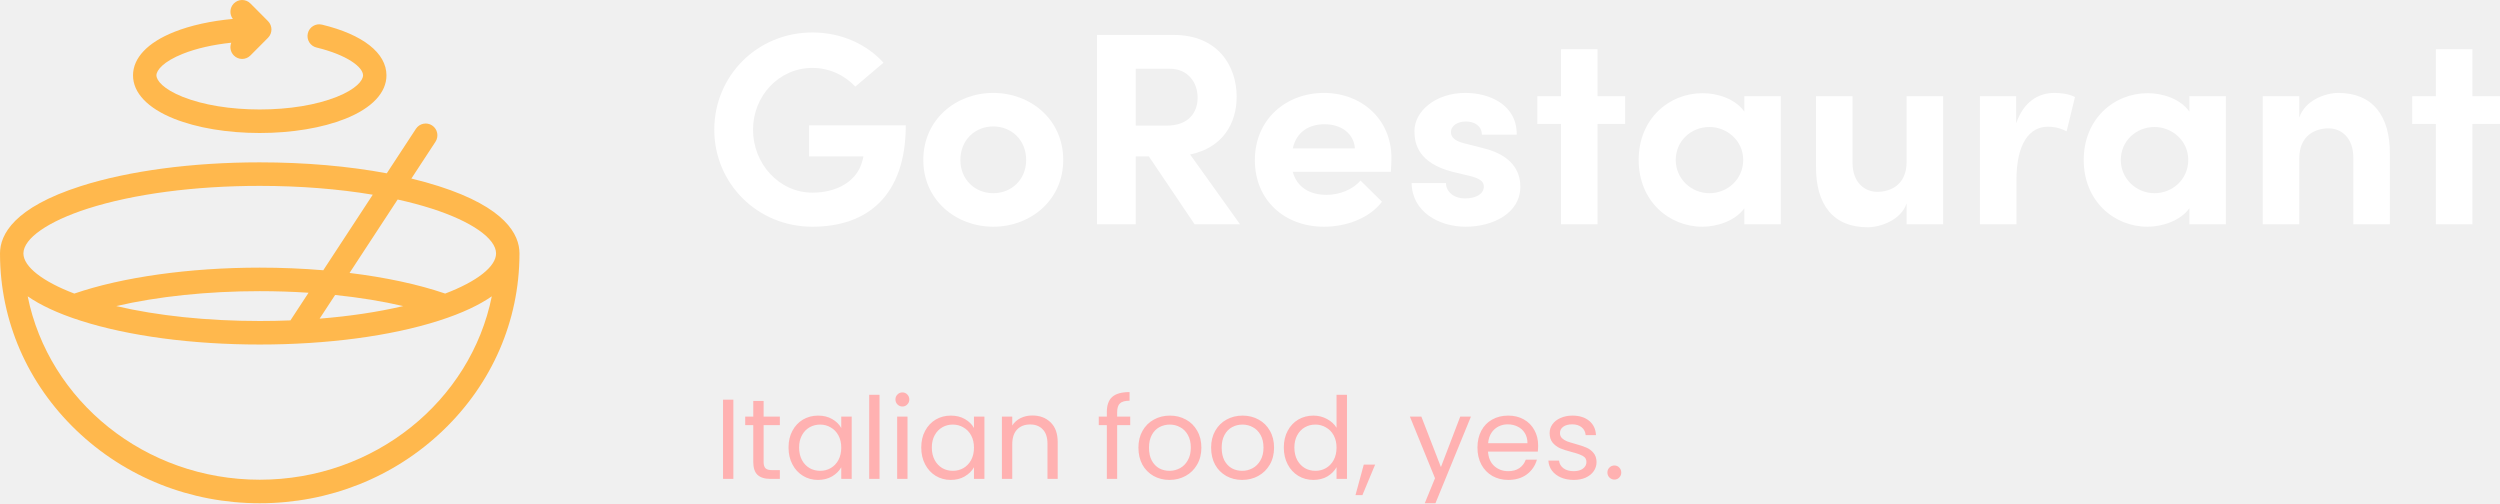
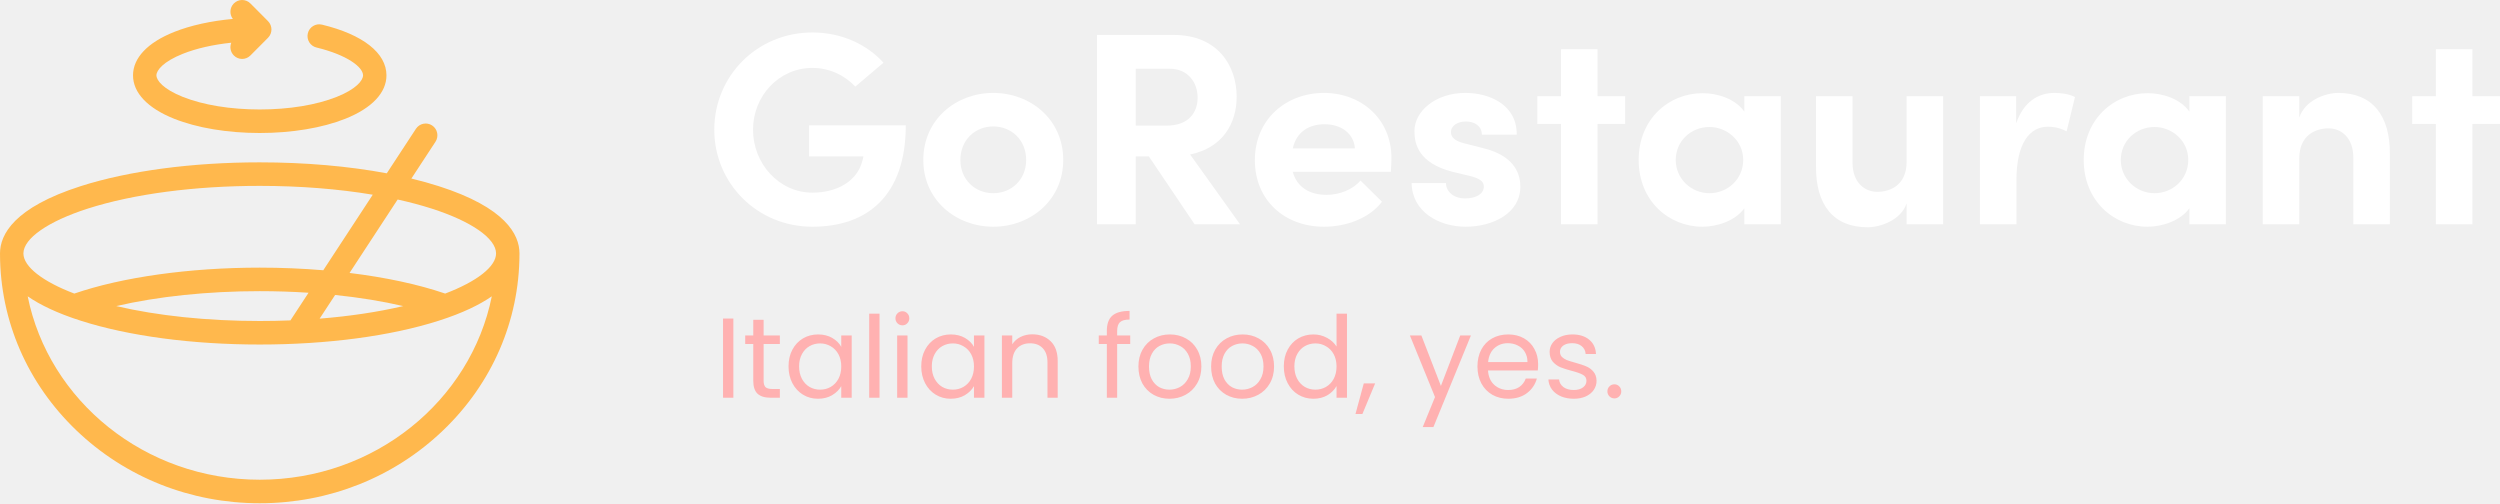
<svg xmlns="http://www.w3.org/2000/svg" width="308" height="62" viewBox="0 0 308 62" fill="none">
-   <g clip-path="url(#clip0)">
-     <path d="M100.088 27.932C106.887 27.932 111.592 24.073 111.592 15.441H99.676V19.267H106.372C106.338 19.47 106.304 19.673 106.235 19.842C105.617 22.279 103.179 23.735 100.088 23.735C95.967 23.735 92.773 20.147 92.773 15.983C92.773 11.819 95.967 8.367 100.088 8.367C102.148 8.367 104.037 9.247 105.376 10.668L108.845 7.724C106.784 5.456 103.659 4 100.088 4C93.288 4 88 9.348 88 15.983C88 22.584 93.288 27.932 100.088 27.932Z" fill="white" />
-     <path d="M122.371 27.932C126.938 27.932 130.99 24.683 130.99 19.707C130.99 14.697 126.938 11.447 122.371 11.447C117.804 11.447 113.751 14.697 113.751 19.707C113.751 24.683 117.804 27.932 122.371 27.932ZM122.371 23.802C120.139 23.802 118.319 22.144 118.319 19.707C118.319 17.235 120.139 15.577 122.371 15.577C124.603 15.577 126.423 17.235 126.423 19.707C126.423 22.144 124.603 23.802 122.371 23.802Z" fill="white" />
-     <path d="M147.171 27.628H152.768L146.621 19.03C150.605 18.217 152.356 15.238 152.356 11.921C152.356 8.096 150.021 4.305 144.595 4.305H135.151V27.628H139.925V19.267H141.539L147.171 27.628ZM139.925 8.468H144.114C146.346 8.468 147.548 10.161 147.548 12.023C147.548 13.884 146.415 15.475 143.737 15.475H139.925V8.468Z" fill="white" />
-     <path d="M171.426 19.47C171.426 14.629 167.682 11.447 163.115 11.447C158.513 11.447 154.599 14.629 154.599 19.741C154.599 24.615 158.204 27.932 163.115 27.932C165.931 27.932 168.747 26.849 170.258 24.852L167.614 22.245C166.652 23.363 165.038 24.006 163.424 24.006C161.261 24.006 159.75 22.99 159.269 21.162H171.357C171.391 20.451 171.426 19.91 171.426 19.47ZM159.269 18.285C159.75 16.152 161.364 15.306 163.184 15.306C165.21 15.306 166.79 16.423 166.927 18.285H159.269Z" fill="white" />
-     <path d="M180.576 27.932C183.873 27.932 187.307 26.308 187.307 22.99C187.307 21.704 186.826 19.334 182.98 18.319L180.336 17.642C179.443 17.405 178.756 17.032 178.756 16.288C178.756 15.475 179.581 14.968 180.611 14.968C181.675 14.968 182.568 15.543 182.568 16.592H186.861C186.895 12.869 183.461 11.447 180.542 11.447C176.833 11.447 174.258 13.715 174.258 16.152C174.258 17.811 174.807 20.079 178.928 21.162L181.057 21.67C182.259 21.975 182.809 22.313 182.809 22.99C182.809 23.904 181.813 24.446 180.508 24.446C178.928 24.446 178.138 23.464 178.138 22.55H173.914C173.949 26.037 177.211 27.932 180.576 27.932Z" fill="white" />
-     <path d="M200.216 11.853H196.817V6.065H192.318V11.853H189.399V15.272H192.318V27.628H196.817V15.272H200.216V11.853Z" fill="white" />
-     <path d="M214.899 11.853V13.749C213.766 12.158 211.602 11.481 209.748 11.481C205.627 11.481 201.884 14.629 201.884 19.707C201.884 24.784 205.627 27.932 209.748 27.932C211.534 27.932 213.766 27.221 214.899 25.664V27.628H219.398V11.853H214.899ZM210.606 23.802C208.34 23.802 206.451 22.009 206.451 19.707C206.451 17.371 208.34 15.645 210.606 15.645C212.701 15.645 214.762 17.269 214.762 19.707C214.762 22.11 212.804 23.802 210.606 23.802Z" fill="white" />
-     <path d="M234.894 11.853V19.944C234.894 22.787 232.902 23.633 231.288 23.633C229.743 23.633 228.232 22.516 228.232 20.045V11.853H223.733V20.519C223.699 25.258 225.897 28 230.086 28C231.666 28 234.207 27.12 234.894 25.055V27.628H239.393V11.853H234.894Z" fill="white" />
-     <path d="M253.096 11.447C251.104 11.447 249.284 12.564 248.391 15.204V11.853H243.927V27.628H248.425V22.212C248.425 17.709 250.005 15.611 252.306 15.611C252.855 15.611 253.645 15.678 254.607 16.186L255.637 11.955C254.916 11.582 253.954 11.447 253.096 11.447Z" fill="white" />
-     <path d="M269.73 11.853V13.749C268.597 12.158 266.433 11.481 264.579 11.481C260.458 11.481 256.715 14.629 256.715 19.707C256.715 24.784 260.458 27.932 264.579 27.932C266.365 27.932 268.597 27.221 269.73 25.664V27.628H274.228V11.853H269.73ZM265.437 23.802C263.171 23.802 261.282 22.009 261.282 19.707C261.282 17.371 263.171 15.645 265.437 15.645C267.532 15.645 269.593 17.269 269.593 19.707C269.593 22.11 267.635 23.802 265.437 23.802Z" fill="white" />
-     <path d="M288.077 11.447C286.497 11.447 283.956 12.361 283.269 14.494V11.853H278.77V27.628H283.269V19.537C283.269 16.66 285.261 15.814 286.875 15.814C288.42 15.814 289.931 16.931 289.931 19.436V27.628H294.43V18.962C294.464 14.223 292.266 11.447 288.077 11.447Z" fill="white" />
-     <path d="M308 11.853H304.6V6.065H300.102V11.853H297.183V15.272H300.102V27.628H304.6V15.272H308V11.853Z" fill="white" />
-     <path fill-rule="evenodd" clip-rule="evenodd" d="M32 16.386C28.037 16.386 24.29 15.762 21.448 14.628C18.185 13.326 16.387 11.428 16.388 9.283C16.388 7.139 18.185 5.241 21.448 3.939C23.481 3.128 25.979 2.579 28.687 2.331C28.252 1.763 28.292 0.945 28.81 0.425C29.373 -0.142 30.287 -0.142 30.85 0.425L33.02 2.605C33.583 3.172 33.583 4.089 33.02 4.655L30.85 6.836C30.568 7.119 30.199 7.261 29.83 7.261C29.461 7.261 29.092 7.119 28.81 6.836C28.387 6.41 28.282 5.786 28.495 5.262C26.242 5.499 24.186 5.966 22.512 6.633C20.121 7.588 19.272 8.657 19.272 9.283C19.272 9.909 20.121 10.979 22.512 11.933C25.023 12.935 28.393 13.487 32 13.487C35.607 13.487 38.977 12.935 41.488 11.933C43.879 10.979 44.728 9.91 44.728 9.283C44.728 8.267 42.757 6.763 38.99 5.853C38.215 5.666 37.738 4.883 37.924 4.105C38.11 3.327 38.889 2.847 39.663 3.034C44.715 4.254 47.612 6.532 47.612 9.284C47.612 11.428 45.815 13.326 42.552 14.628C39.71 15.762 35.963 16.386 32 16.386ZM54.045 22.932C62.273 25.563 64 28.893 64 31.224C64 31.262 63.999 31.3 63.999 31.338C63.968 39.529 60.635 47.221 54.604 53.009C48.563 58.807 40.535 62 32 62C23.465 62 15.438 58.807 9.396 53.009C3.365 47.221 0.032 39.529 0.001 31.338C0.001 31.3 0 31.262 0 31.224C0 28.893 1.727 25.563 9.955 22.931C15.864 21.042 23.694 20.001 32 20.001C37.578 20.001 42.94 20.471 47.651 21.352L51.241 15.87C51.679 15.201 52.574 15.016 53.239 15.456C53.904 15.896 54.089 16.795 53.651 17.464L50.682 21.997C51.859 22.28 52.983 22.592 54.045 22.932ZM61.115 31.224C61.115 29.38 58.071 27.262 53.17 25.694C51.872 25.279 50.472 24.907 48.99 24.58L43.064 33.627C47.495 34.169 51.538 35.032 54.845 36.168C58.754 34.683 61.115 32.846 61.115 31.224ZM14.321 37.71C19.408 38.903 25.541 39.547 32 39.547C33.276 39.547 34.538 39.522 35.782 39.472L38.014 36.066C36.051 35.938 34.037 35.871 32 35.871C25.582 35.871 19.396 36.526 14.321 37.71ZM49.679 37.71C47.125 37.114 44.291 36.653 41.287 36.341L39.377 39.258C43.091 38.96 46.579 38.437 49.679 37.71ZM32 22.9C23.982 22.9 16.464 23.892 10.83 25.694C5.929 27.262 2.885 29.38 2.885 31.224C2.885 32.846 5.246 34.683 9.155 36.168C15.077 34.134 23.36 32.972 31.999 32.972C34.663 32.972 37.291 33.083 39.828 33.295L45.924 23.988C41.688 23.277 36.939 22.9 32 22.9ZM3.411 36.506C5.996 49.36 17.832 59.101 32 59.101C46.168 59.101 58.004 49.361 60.59 36.506C59.092 37.547 56.983 38.576 54.045 39.515C48.136 41.405 40.307 42.446 32 42.446C23.693 42.446 15.864 41.405 9.955 39.515C7.017 38.576 4.908 37.547 3.411 36.506Z" fill="#FFB84D" />
-     <path d="M90.352 49.242V59H89.078V49.242H90.352ZM94.077 52.378V56.9C94.077 57.273 94.157 57.539 94.315 57.698C94.474 57.847 94.749 57.922 95.141 57.922H96.079V59H94.931C94.222 59 93.69 58.837 93.335 58.51C92.981 58.183 92.803 57.647 92.803 56.9V52.378H91.809V51.328H92.803V49.396H94.077V51.328H96.079V52.378H94.077ZM97.147 55.136C97.147 54.352 97.306 53.666 97.623 53.078C97.94 52.481 98.374 52.019 98.925 51.692C99.485 51.365 100.106 51.202 100.787 51.202C101.459 51.202 102.042 51.347 102.537 51.636C103.032 51.925 103.4 52.289 103.643 52.728V51.328H104.931V59H103.643V57.572C103.391 58.02 103.013 58.393 102.509 58.692C102.014 58.981 101.436 59.126 100.773 59.126C100.092 59.126 99.476 58.958 98.925 58.622C98.374 58.286 97.94 57.815 97.623 57.208C97.306 56.601 97.147 55.911 97.147 55.136ZM103.643 55.15C103.643 54.571 103.526 54.067 103.293 53.638C103.06 53.209 102.742 52.882 102.341 52.658C101.949 52.425 101.515 52.308 101.039 52.308C100.563 52.308 100.129 52.42 99.737 52.644C99.345 52.868 99.032 53.195 98.799 53.624C98.566 54.053 98.449 54.557 98.449 55.136C98.449 55.724 98.566 56.237 98.799 56.676C99.032 57.105 99.345 57.437 99.737 57.67C100.129 57.894 100.563 58.006 101.039 58.006C101.515 58.006 101.949 57.894 102.341 57.67C102.742 57.437 103.06 57.105 103.293 56.676C103.526 56.237 103.643 55.729 103.643 55.15ZM108.358 48.64V59H107.084V48.64H108.358ZM111.187 50.082C110.945 50.082 110.739 49.998 110.571 49.83C110.403 49.662 110.319 49.457 110.319 49.214C110.319 48.971 110.403 48.766 110.571 48.598C110.739 48.43 110.945 48.346 111.187 48.346C111.421 48.346 111.617 48.43 111.775 48.598C111.943 48.766 112.027 48.971 112.027 49.214C112.027 49.457 111.943 49.662 111.775 49.83C111.617 49.998 111.421 50.082 111.187 50.082ZM111.803 51.328V59H110.529V51.328H111.803ZM113.498 55.136C113.498 54.352 113.657 53.666 113.974 53.078C114.292 52.481 114.726 52.019 115.276 51.692C115.836 51.365 116.457 51.202 117.138 51.202C117.81 51.202 118.394 51.347 118.888 51.636C119.383 51.925 119.752 52.289 119.994 52.728V51.328H121.282V59H119.994V57.572C119.742 58.02 119.364 58.393 118.86 58.692C118.366 58.981 117.787 59.126 117.124 59.126C116.443 59.126 115.827 58.958 115.276 58.622C114.726 58.286 114.292 57.815 113.974 57.208C113.657 56.601 113.498 55.911 113.498 55.136ZM119.994 55.15C119.994 54.571 119.878 54.067 119.644 53.638C119.411 53.209 119.094 52.882 118.692 52.658C118.3 52.425 117.866 52.308 117.39 52.308C116.914 52.308 116.48 52.42 116.088 52.644C115.696 52.868 115.384 53.195 115.15 53.624C114.917 54.053 114.8 54.557 114.8 55.136C114.8 55.724 114.917 56.237 115.15 56.676C115.384 57.105 115.696 57.437 116.088 57.67C116.48 57.894 116.914 58.006 117.39 58.006C117.866 58.006 118.3 57.894 118.692 57.67C119.094 57.437 119.411 57.105 119.644 56.676C119.878 56.237 119.994 55.729 119.994 55.15ZM127.173 51.188C128.107 51.188 128.863 51.473 129.441 52.042C130.02 52.602 130.309 53.414 130.309 54.478V59H129.049V54.66C129.049 53.895 128.858 53.311 128.475 52.91C128.093 52.499 127.57 52.294 126.907 52.294C126.235 52.294 125.699 52.504 125.297 52.924C124.905 53.344 124.709 53.955 124.709 54.758V59H123.435V51.328H124.709V52.42C124.961 52.028 125.302 51.725 125.731 51.51C126.17 51.295 126.651 51.188 127.173 51.188ZM139.245 52.378H137.635V59H136.361V52.378H135.367V51.328H136.361V50.782C136.361 49.923 136.58 49.298 137.019 48.906C137.467 48.505 138.181 48.304 139.161 48.304V49.368C138.601 49.368 138.204 49.48 137.971 49.704C137.747 49.919 137.635 50.278 137.635 50.782V51.328H139.245V52.378ZM144.076 59.126C143.358 59.126 142.704 58.963 142.116 58.636C141.538 58.309 141.08 57.847 140.744 57.25C140.418 56.643 140.254 55.943 140.254 55.15C140.254 54.366 140.422 53.675 140.758 53.078C141.104 52.471 141.57 52.009 142.158 51.692C142.746 51.365 143.404 51.202 144.132 51.202C144.86 51.202 145.518 51.365 146.106 51.692C146.694 52.009 147.156 52.467 147.492 53.064C147.838 53.661 148.01 54.357 148.01 55.15C148.01 55.943 147.833 56.643 147.478 57.25C147.133 57.847 146.662 58.309 146.064 58.636C145.467 58.963 144.804 59.126 144.076 59.126ZM144.076 58.006C144.534 58.006 144.963 57.899 145.364 57.684C145.766 57.469 146.088 57.147 146.33 56.718C146.582 56.289 146.708 55.766 146.708 55.15C146.708 54.534 146.587 54.011 146.344 53.582C146.102 53.153 145.784 52.835 145.392 52.63C145 52.415 144.576 52.308 144.118 52.308C143.652 52.308 143.222 52.415 142.83 52.63C142.448 52.835 142.14 53.153 141.906 53.582C141.673 54.011 141.556 54.534 141.556 55.15C141.556 55.775 141.668 56.303 141.892 56.732C142.126 57.161 142.434 57.483 142.816 57.698C143.199 57.903 143.619 58.006 144.076 58.006ZM153.031 59.126C152.313 59.126 151.659 58.963 151.071 58.636C150.493 58.309 150.035 57.847 149.699 57.25C149.373 56.643 149.209 55.943 149.209 55.15C149.209 54.366 149.377 53.675 149.713 53.078C150.059 52.471 150.525 52.009 151.113 51.692C151.701 51.365 152.359 51.202 153.087 51.202C153.815 51.202 154.473 51.365 155.061 51.692C155.649 52.009 156.111 52.467 156.447 53.064C156.793 53.661 156.965 54.357 156.965 55.15C156.965 55.943 156.788 56.643 156.433 57.25C156.088 57.847 155.617 58.309 155.019 58.636C154.422 58.963 153.759 59.126 153.031 59.126ZM153.031 58.006C153.489 58.006 153.918 57.899 154.319 57.684C154.721 57.469 155.043 57.147 155.285 56.718C155.537 56.289 155.663 55.766 155.663 55.15C155.663 54.534 155.542 54.011 155.299 53.582C155.057 53.153 154.739 52.835 154.347 52.63C153.955 52.415 153.531 52.308 153.073 52.308C152.607 52.308 152.177 52.415 151.785 52.63C151.403 52.835 151.095 53.153 150.861 53.582C150.628 54.011 150.511 54.534 150.511 55.15C150.511 55.775 150.623 56.303 150.847 56.732C151.081 57.161 151.389 57.483 151.771 57.698C152.154 57.903 152.574 58.006 153.031 58.006ZM158.165 55.136C158.165 54.352 158.323 53.666 158.641 53.078C158.958 52.481 159.392 52.019 159.943 51.692C160.503 51.365 161.128 51.202 161.819 51.202C162.416 51.202 162.971 51.342 163.485 51.622C163.998 51.893 164.39 52.252 164.661 52.7V48.64H165.949V59H164.661V57.558C164.409 58.015 164.035 58.393 163.541 58.692C163.046 58.981 162.467 59.126 161.805 59.126C161.123 59.126 160.503 58.958 159.943 58.622C159.392 58.286 158.958 57.815 158.641 57.208C158.323 56.601 158.165 55.911 158.165 55.136ZM164.661 55.15C164.661 54.571 164.544 54.067 164.311 53.638C164.077 53.209 163.76 52.882 163.359 52.658C162.967 52.425 162.533 52.308 162.057 52.308C161.581 52.308 161.147 52.42 160.755 52.644C160.363 52.868 160.05 53.195 159.817 53.624C159.583 54.053 159.467 54.557 159.467 55.136C159.467 55.724 159.583 56.237 159.817 56.676C160.05 57.105 160.363 57.437 160.755 57.67C161.147 57.894 161.581 58.006 162.057 58.006C162.533 58.006 162.967 57.894 163.359 57.67C163.76 57.437 164.077 57.105 164.311 56.676C164.544 56.237 164.661 55.729 164.661 55.15ZM169.417 57.236L167.849 61.002H166.995L168.017 57.236H169.417ZM181.217 51.328L176.597 62.612H175.281L176.793 58.916L173.699 51.328H175.113L177.521 57.544L179.901 51.328H181.217ZM189.498 54.87C189.498 55.113 189.484 55.369 189.456 55.64H183.324C183.371 56.396 183.627 56.989 184.094 57.418C184.57 57.838 185.144 58.048 185.816 58.048C186.367 58.048 186.824 57.922 187.188 57.67C187.561 57.409 187.823 57.063 187.972 56.634H189.344C189.139 57.371 188.728 57.973 188.112 58.44C187.496 58.897 186.731 59.126 185.816 59.126C185.088 59.126 184.435 58.963 183.856 58.636C183.287 58.309 182.839 57.847 182.512 57.25C182.185 56.643 182.022 55.943 182.022 55.15C182.022 54.357 182.181 53.661 182.498 53.064C182.815 52.467 183.259 52.009 183.828 51.692C184.407 51.365 185.069 51.202 185.816 51.202C186.544 51.202 187.188 51.361 187.748 51.678C188.308 51.995 188.737 52.434 189.036 52.994C189.344 53.545 189.498 54.17 189.498 54.87ZM188.182 54.604C188.182 54.119 188.075 53.703 187.86 53.358C187.645 53.003 187.351 52.737 186.978 52.56C186.614 52.373 186.208 52.28 185.76 52.28C185.116 52.28 184.565 52.485 184.108 52.896C183.66 53.307 183.403 53.876 183.338 54.604H188.182ZM193.896 59.126C193.308 59.126 192.78 59.028 192.314 58.832C191.847 58.627 191.478 58.347 191.208 57.992C190.937 57.628 190.788 57.213 190.76 56.746H192.076C192.113 57.129 192.29 57.441 192.608 57.684C192.934 57.927 193.359 58.048 193.882 58.048C194.367 58.048 194.75 57.941 195.03 57.726C195.31 57.511 195.45 57.241 195.45 56.914C195.45 56.578 195.3 56.331 195.002 56.172C194.703 56.004 194.241 55.841 193.616 55.682C193.046 55.533 192.58 55.383 192.216 55.234C191.861 55.075 191.553 54.847 191.292 54.548C191.04 54.24 190.914 53.839 190.914 53.344C190.914 52.952 191.03 52.593 191.264 52.266C191.497 51.939 191.828 51.683 192.258 51.496C192.687 51.3 193.177 51.202 193.728 51.202C194.577 51.202 195.263 51.417 195.786 51.846C196.308 52.275 196.588 52.863 196.626 53.61H195.352C195.324 53.209 195.16 52.887 194.862 52.644C194.572 52.401 194.18 52.28 193.686 52.28C193.228 52.28 192.864 52.378 192.594 52.574C192.323 52.77 192.188 53.027 192.188 53.344C192.188 53.596 192.267 53.806 192.426 53.974C192.594 54.133 192.799 54.263 193.042 54.366C193.294 54.459 193.639 54.567 194.078 54.688C194.628 54.837 195.076 54.987 195.422 55.136C195.767 55.276 196.061 55.491 196.304 55.78C196.556 56.069 196.686 56.447 196.696 56.914C196.696 57.334 196.579 57.712 196.346 58.048C196.112 58.384 195.781 58.65 195.352 58.846C194.932 59.033 194.446 59.126 193.896 59.126ZM198.9 59.084C198.657 59.084 198.452 59 198.284 58.832C198.116 58.664 198.032 58.459 198.032 58.216C198.032 57.973 198.116 57.768 198.284 57.6C198.452 57.432 198.657 57.348 198.9 57.348C199.133 57.348 199.329 57.432 199.488 57.6C199.656 57.768 199.74 57.973 199.74 58.216C199.74 58.459 199.656 58.664 199.488 58.832C199.329 59 199.133 59.084 198.9 59.084Z" fill="#FFB1B1" />
-   </g>
-   <defs>
-     <clipPath id="clip0">
-       <rect width="308" height="62" fill="white" />
-     </clipPath>
-   </defs>
+   <path d="M100.088 27.932C106.887 27.932 111.592 24.073 111.592 15.441H99.676V19.267H106.372C106.338 19.47 106.304 19.673 106.235 19.842C105.617 22.279 103.179 23.735 100.088 23.735C95.967 23.735 92.773 20.147 92.773 15.983C92.773 11.819 95.967 8.367 100.088 8.367C102.148 8.367 104.037 9.247 105.376 10.668L108.845 7.724C106.784 5.456 103.659 4 100.088 4C93.288 4 88 9.348 88 15.983C88 22.584 93.288 27.932 100.088 27.932Z" fill="white" />
+   <path d="M122.371 27.932C126.938 27.932 130.99 24.683 130.99 19.707C130.99 14.697 126.938 11.447 122.371 11.447C117.804 11.447 113.751 14.697 113.751 19.707C113.751 24.683 117.804 27.932 122.371 27.932ZM122.371 23.802C120.139 23.802 118.319 22.144 118.319 19.707C118.319 17.235 120.139 15.577 122.371 15.577C124.603 15.577 126.423 17.235 126.423 19.707C126.423 22.144 124.603 23.802 122.371 23.802Z" fill="white" />
+   <path d="M147.171 27.628H152.768L146.621 19.03C150.605 18.217 152.356 15.238 152.356 11.921C152.356 8.096 150.021 4.305 144.595 4.305H135.151V27.628H139.925V19.267H141.539L147.171 27.628ZM139.925 8.468H144.114C146.346 8.468 147.548 10.161 147.548 12.023C147.548 13.884 146.415 15.475 143.737 15.475H139.925V8.468Z" fill="white" />
+   <path d="M171.426 19.47C171.426 14.629 167.682 11.447 163.115 11.447C158.513 11.447 154.599 14.629 154.599 19.741C154.599 24.615 158.204 27.932 163.115 27.932C165.931 27.932 168.747 26.849 170.258 24.852L167.614 22.245C166.652 23.363 165.038 24.006 163.424 24.006C161.261 24.006 159.75 22.99 159.269 21.162H171.357C171.391 20.451 171.426 19.91 171.426 19.47ZM159.269 18.285C159.75 16.152 161.364 15.306 163.184 15.306C165.21 15.306 166.79 16.423 166.927 18.285H159.269Z" fill="white" />
+   <path d="M180.576 27.932C183.873 27.932 187.307 26.308 187.307 22.99C187.307 21.704 186.826 19.334 182.98 18.319L180.336 17.642C179.443 17.405 178.756 17.032 178.756 16.288C178.756 15.475 179.581 14.968 180.611 14.968C181.675 14.968 182.568 15.543 182.568 16.592H186.861C186.895 12.869 183.461 11.447 180.542 11.447C176.833 11.447 174.258 13.715 174.258 16.152C174.258 17.811 174.807 20.079 178.928 21.162L181.057 21.67C182.259 21.975 182.809 22.313 182.809 22.99C182.809 23.904 181.813 24.446 180.508 24.446C178.928 24.446 178.138 23.464 178.138 22.55H173.914C173.949 26.037 177.211 27.932 180.576 27.932Z" fill="white" />
+   <path d="M200.216 11.853H196.817V6.065H192.318V11.853H189.399V15.272H192.318V27.628H196.817V15.272H200.216V11.853Z" fill="white" />
+   <path d="M214.899 11.853V13.749C213.766 12.158 211.602 11.481 209.748 11.481C205.627 11.481 201.884 14.629 201.884 19.707C201.884 24.784 205.627 27.932 209.748 27.932C211.534 27.932 213.766 27.221 214.899 25.664V27.628H219.398V11.853H214.899ZM210.606 23.802C208.34 23.802 206.451 22.009 206.451 19.707C206.451 17.371 208.34 15.645 210.606 15.645C212.701 15.645 214.762 17.269 214.762 19.707C214.762 22.11 212.804 23.802 210.606 23.802Z" fill="white" />
+   <path d="M234.894 11.853V19.944C234.894 22.787 232.902 23.633 231.288 23.633C229.743 23.633 228.232 22.516 228.232 20.045V11.853H223.733V20.519C223.699 25.258 225.897 28 230.086 28C231.666 28 234.207 27.12 234.894 25.055V27.628H239.393V11.853H234.894Z" fill="white" />
+   <path d="M253.096 11.447C251.104 11.447 249.284 12.564 248.391 15.204V11.853H243.927V27.628H248.425V22.212C248.425 17.709 250.005 15.611 252.306 15.611C252.855 15.611 253.645 15.678 254.607 16.186L255.637 11.955C254.916 11.582 253.954 11.447 253.096 11.447Z" fill="white" />
+   <path d="M269.73 11.853V13.749C268.597 12.158 266.433 11.481 264.579 11.481C260.458 11.481 256.715 14.629 256.715 19.707C256.715 24.784 260.458 27.932 264.579 27.932C266.365 27.932 268.597 27.221 269.73 25.664V27.628H274.228V11.853H269.73ZM265.437 23.802C263.171 23.802 261.282 22.009 261.282 19.707C261.282 17.371 263.171 15.645 265.437 15.645C267.532 15.645 269.593 17.269 269.593 19.707C269.593 22.11 267.635 23.802 265.437 23.802Z" fill="white" />
+   <path d="M288.077 11.447C286.497 11.447 283.956 12.361 283.269 14.494V11.853H278.77V27.628H283.269V19.537C283.269 16.66 285.261 15.814 286.875 15.814C288.42 15.814 289.931 16.931 289.931 19.436V27.628H294.43V18.962C294.464 14.223 292.266 11.447 288.077 11.447Z" fill="white" />
+   <path d="M308 11.853H304.6V6.065H300.102V11.853H297.183V15.272H300.102V27.628H304.6V15.272H308V11.853Z" fill="white" />
+   <path fill-rule="evenodd" clip-rule="evenodd" d="M32 16.386C28.037 16.386 24.29 15.762 21.448 14.628C18.185 13.326 16.387 11.428 16.388 9.283C16.388 7.139 18.185 5.241 21.448 3.939C23.481 3.128 25.979 2.579 28.687 2.331C28.252 1.763 28.292 0.945 28.81 0.425C29.373 -0.142 30.287 -0.142 30.85 0.425L33.02 2.605C33.583 3.172 33.583 4.089 33.02 4.655L30.85 6.836C30.568 7.119 30.199 7.261 29.83 7.261C29.461 7.261 29.092 7.119 28.81 6.836C28.387 6.41 28.282 5.786 28.495 5.262C26.242 5.499 24.186 5.966 22.512 6.633C20.121 7.588 19.272 8.657 19.272 9.283C19.272 9.909 20.121 10.979 22.512 11.933C25.023 12.935 28.393 13.487 32 13.487C35.607 13.487 38.977 12.935 41.488 11.933C43.879 10.979 44.728 9.91 44.728 9.283C44.728 8.267 42.757 6.763 38.99 5.853C38.215 5.666 37.738 4.883 37.924 4.105C38.11 3.327 38.889 2.847 39.663 3.034C44.715 4.254 47.612 6.532 47.612 9.284C47.612 11.428 45.815 13.326 42.552 14.628C39.71 15.762 35.963 16.386 32 16.386ZM54.045 22.932C62.273 25.563 64 28.893 64 31.224C64 31.262 63.999 31.3 63.999 31.338C63.968 39.529 60.635 47.221 54.604 53.009C48.563 58.807 40.535 62 32 62C23.465 62 15.438 58.807 9.396 53.009C3.365 47.221 0.032 39.529 0.001 31.338C0.001 31.3 0 31.262 0 31.224C0 28.893 1.727 25.563 9.955 22.931C15.864 21.042 23.694 20.001 32 20.001C37.578 20.001 42.94 20.471 47.651 21.352L51.241 15.87C51.679 15.201 52.574 15.016 53.239 15.456C53.904 15.896 54.089 16.795 53.651 17.464L50.682 21.997C51.859 22.28 52.983 22.592 54.045 22.932ZM61.115 31.224C61.115 29.38 58.071 27.262 53.17 25.694C51.872 25.279 50.472 24.907 48.99 24.58L43.064 33.627C47.495 34.169 51.538 35.032 54.845 36.168C58.754 34.683 61.115 32.846 61.115 31.224ZM14.321 37.71C19.408 38.903 25.541 39.547 32 39.547C33.276 39.547 34.538 39.522 35.782 39.472L38.014 36.066C36.051 35.938 34.037 35.871 32 35.871C25.582 35.871 19.396 36.526 14.321 37.71ZM49.679 37.71C47.125 37.114 44.291 36.653 41.287 36.341L39.377 39.258C43.091 38.96 46.579 38.437 49.679 37.71ZM32 22.9C23.982 22.9 16.464 23.892 10.83 25.694C5.929 27.262 2.885 29.38 2.885 31.224C2.885 32.846 5.246 34.683 9.155 36.168C15.077 34.134 23.36 32.972 31.999 32.972C34.663 32.972 37.291 33.083 39.828 33.295L45.924 23.988C41.688 23.277 36.939 22.9 32 22.9ZM3.411 36.506C5.996 49.36 17.832 59.101 32 59.101C46.168 59.101 58.004 49.361 60.59 36.506C59.092 37.547 56.983 38.576 54.045 39.515C48.136 41.405 40.307 42.446 32 42.446C23.693 42.446 15.864 41.405 9.955 39.515C7.017 38.576 4.908 37.547 3.411 36.506Z" fill="#FFB84D" />
+   <path d="M90.352 39.242V49H89.078V39.242H90.352ZM94.077 42.378V46.9C94.077 47.273 94.157 47.539 94.315 47.698C94.474 47.847 94.749 47.922 95.141 47.922H96.079V49H94.931C94.222 49 93.69 48.837 93.335 48.51C92.981 48.183 92.803 47.647 92.803 46.9V42.378H91.809V41.328H92.803V39.396H94.077V41.328H96.079V42.378H94.077ZM97.147 45.136C97.147 44.352 97.306 43.666 97.623 43.078C97.94 42.481 98.374 42.019 98.925 41.692C99.485 41.365 100.106 41.202 100.787 41.202C101.459 41.202 102.042 41.347 102.537 41.636C103.032 41.925 103.4 42.289 103.643 42.728V41.328H104.931V49H103.643V47.572C103.391 48.02 103.013 48.393 102.509 48.692C102.014 48.981 101.436 49.126 100.773 49.126C100.092 49.126 99.476 48.958 98.925 48.622C98.374 48.286 97.94 47.815 97.623 47.208C97.306 46.601 97.147 45.911 97.147 45.136ZM103.643 45.15C103.643 44.571 103.526 44.067 103.293 43.638C103.06 43.209 102.742 42.882 102.341 42.658C101.949 42.425 101.515 42.308 101.039 42.308C100.563 42.308 100.129 42.42 99.737 42.644C99.345 42.868 99.032 43.195 98.799 43.624C98.566 44.053 98.449 44.557 98.449 45.136C98.449 45.724 98.566 46.237 98.799 46.676C99.032 47.105 99.345 47.437 99.737 47.67C100.129 47.894 100.563 48.006 101.039 48.006C101.515 48.006 101.949 47.894 102.341 47.67C102.742 47.437 103.06 47.105 103.293 46.676C103.526 46.237 103.643 45.729 103.643 45.15ZM108.358 38.64V49H107.084V38.64H108.358ZM111.187 40.082C110.945 40.082 110.739 39.998 110.571 39.83C110.403 39.662 110.319 39.457 110.319 39.214C110.319 38.971 110.403 38.766 110.571 38.598C110.739 38.43 110.945 38.346 111.187 38.346C111.421 38.346 111.617 38.43 111.775 38.598C111.943 38.766 112.027 38.971 112.027 39.214C112.027 39.457 111.943 39.662 111.775 39.83C111.617 39.998 111.421 40.082 111.187 40.082ZM111.803 41.328V49H110.529V41.328H111.803ZM113.498 45.136C113.498 44.352 113.657 43.666 113.974 43.078C114.292 42.481 114.726 42.019 115.276 41.692C115.836 41.365 116.457 41.202 117.138 41.202C117.81 41.202 118.394 41.347 118.888 41.636C119.383 41.925 119.752 42.289 119.994 42.728V41.328H121.282V49H119.994V47.572C119.742 48.02 119.364 48.393 118.86 48.692C118.366 48.981 117.787 49.126 117.124 49.126C116.443 49.126 115.827 48.958 115.276 48.622C114.726 48.286 114.292 47.815 113.974 47.208C113.657 46.601 113.498 45.911 113.498 45.136ZM119.994 45.15C119.994 44.571 119.878 44.067 119.644 43.638C119.411 43.209 119.094 42.882 118.692 42.658C118.3 42.425 117.866 42.308 117.39 42.308C116.914 42.308 116.48 42.42 116.088 42.644C115.696 42.868 115.384 43.195 115.15 43.624C114.917 44.053 114.8 44.557 114.8 45.136C114.8 45.724 114.917 46.237 115.15 46.676C115.384 47.105 115.696 47.437 116.088 47.67C116.48 47.894 116.914 48.006 117.39 48.006C117.866 48.006 118.3 47.894 118.692 47.67C119.094 47.437 119.411 47.105 119.644 46.676C119.878 46.237 119.994 45.729 119.994 45.15ZM127.173 41.188C128.107 41.188 128.863 41.473 129.441 42.042C130.02 42.602 130.309 43.414 130.309 44.478V49H129.049V44.66C129.049 43.895 128.858 43.311 128.475 42.91C128.093 42.499 127.57 42.294 126.907 42.294C126.235 42.294 125.699 42.504 125.297 42.924C124.905 43.344 124.709 43.955 124.709 44.758V49H123.435V41.328H124.709V42.42C124.961 42.028 125.302 41.725 125.731 41.51C126.17 41.295 126.651 41.188 127.173 41.188ZM139.245 42.378H137.635V49H136.361V42.378H135.367V41.328H136.361V40.782C136.361 39.923 136.58 39.298 137.019 38.906C137.467 38.505 138.181 38.304 139.161 38.304V39.368C138.601 39.368 138.204 39.48 137.971 39.704C137.747 39.919 137.635 40.278 137.635 40.782V41.328H139.245V42.378ZM144.076 49.126C143.358 49.126 142.704 48.963 142.116 48.636C141.538 48.309 141.08 47.847 140.744 47.25C140.418 46.643 140.254 45.943 140.254 45.15C140.254 44.366 140.422 43.675 140.758 43.078C141.104 42.471 141.57 42.009 142.158 41.692C142.746 41.365 143.404 41.202 144.132 41.202C144.86 41.202 145.518 41.365 146.106 41.692C146.694 42.009 147.156 42.467 147.492 43.064C147.838 43.661 148.01 44.357 148.01 45.15C148.01 45.943 147.833 46.643 147.478 47.25C147.133 47.847 146.662 48.309 146.064 48.636C145.467 48.963 144.804 49.126 144.076 49.126ZM144.076 48.006C144.534 48.006 144.963 47.899 145.364 47.684C145.766 47.469 146.088 47.147 146.33 46.718C146.582 46.289 146.708 45.766 146.708 45.15C146.708 44.534 146.587 44.011 146.344 43.582C146.102 43.153 145.784 42.835 145.392 42.63C145 42.415 144.576 42.308 144.118 42.308C143.652 42.308 143.222 42.415 142.83 42.63C142.448 42.835 142.14 43.153 141.906 43.582C141.673 44.011 141.556 44.534 141.556 45.15C141.556 45.775 141.668 46.303 141.892 46.732C142.126 47.161 142.434 47.483 142.816 47.698C143.199 47.903 143.619 48.006 144.076 48.006ZM153.031 49.126C152.313 49.126 151.659 48.963 151.071 48.636C150.493 48.309 150.035 47.847 149.699 47.25C149.373 46.643 149.209 45.943 149.209 45.15C149.209 44.366 149.377 43.675 149.713 43.078C150.059 42.471 150.525 42.009 151.113 41.692C151.701 41.365 152.359 41.202 153.087 41.202C153.815 41.202 154.473 41.365 155.061 41.692C155.649 42.009 156.111 42.467 156.447 43.064C156.793 43.661 156.965 44.357 156.965 45.15C156.965 45.943 156.788 46.643 156.433 47.25C156.088 47.847 155.617 48.309 155.019 48.636C154.422 48.963 153.759 49.126 153.031 49.126ZM153.031 48.006C153.489 48.006 153.918 47.899 154.319 47.684C154.721 47.469 155.043 47.147 155.285 46.718C155.537 46.289 155.663 45.766 155.663 45.15C155.663 44.534 155.542 44.011 155.299 43.582C155.057 43.153 154.739 42.835 154.347 42.63C153.955 42.415 153.531 42.308 153.073 42.308C152.607 42.308 152.177 42.415 151.785 42.63C151.403 42.835 151.095 43.153 150.861 43.582C150.628 44.011 150.511 44.534 150.511 45.15C150.511 45.775 150.623 46.303 150.847 46.732C151.081 47.161 151.389 47.483 151.771 47.698C152.154 47.903 152.574 48.006 153.031 48.006ZM158.165 45.136C158.165 44.352 158.323 43.666 158.641 43.078C158.958 42.481 159.392 42.019 159.943 41.692C160.503 41.365 161.128 41.202 161.819 41.202C162.416 41.202 162.971 41.342 163.485 41.622C163.998 41.893 164.39 42.252 164.661 42.7V38.64H165.949V49H164.661V47.558C164.409 48.015 164.035 48.393 163.541 48.692C163.046 48.981 162.467 49.126 161.805 49.126C161.123 49.126 160.503 48.958 159.943 48.622C159.392 48.286 158.958 47.815 158.641 47.208C158.323 46.601 158.165 45.911 158.165 45.136ZM164.661 45.15C164.661 44.571 164.544 44.067 164.311 43.638C164.077 43.209 163.76 42.882 163.359 42.658C162.967 42.425 162.533 42.308 162.057 42.308C161.581 42.308 161.147 42.42 160.755 42.644C160.363 42.868 160.05 43.195 159.817 43.624C159.583 44.053 159.467 44.557 159.467 45.136C159.467 45.724 159.583 46.237 159.817 46.676C160.05 47.105 160.363 47.437 160.755 47.67C161.147 47.894 161.581 48.006 162.057 48.006C162.533 48.006 162.967 47.894 163.359 47.67C163.76 47.437 164.077 47.105 164.311 46.676C164.544 46.237 164.661 45.729 164.661 45.15ZM169.417 47.236L167.849 51.002H166.995L168.017 47.236H169.417ZM181.217 41.328L176.597 52.612H175.281L176.793 48.916L173.699 41.328H175.113L177.521 47.544L179.901 41.328H181.217ZM189.498 44.87C189.498 45.113 189.484 45.369 189.456 45.64H183.324C183.371 46.396 183.627 46.989 184.094 47.418C184.57 47.838 185.144 48.048 185.816 48.048C186.367 48.048 186.824 47.922 187.188 47.67C187.561 47.409 187.823 47.063 187.972 46.634H189.344C189.139 47.371 188.728 47.973 188.112 48.44C187.496 48.897 186.731 49.126 185.816 49.126C185.088 49.126 184.435 48.963 183.856 48.636C183.287 48.309 182.839 47.847 182.512 47.25C182.185 46.643 182.022 45.943 182.022 45.15C182.022 44.357 182.181 43.661 182.498 43.064C182.815 42.467 183.259 42.009 183.828 41.692C184.407 41.365 185.069 41.202 185.816 41.202C186.544 41.202 187.188 41.361 187.748 41.678C188.308 41.995 188.737 42.434 189.036 42.994C189.344 43.545 189.498 44.17 189.498 44.87ZM188.182 44.604C188.182 44.119 188.075 43.703 187.86 43.358C187.645 43.003 187.351 42.737 186.978 42.56C186.614 42.373 186.208 42.28 185.76 42.28C185.116 42.28 184.565 42.485 184.108 42.896C183.66 43.307 183.403 43.876 183.338 44.604H188.182ZM193.896 49.126C193.308 49.126 192.78 49.028 192.314 48.832C191.847 48.627 191.478 48.347 191.208 47.992C190.937 47.628 190.788 47.213 190.76 46.746H192.076C192.113 47.129 192.29 47.441 192.608 47.684C192.934 47.927 193.359 48.048 193.882 48.048C194.367 48.048 194.75 47.941 195.03 47.726C195.31 47.511 195.45 47.241 195.45 46.914C195.45 46.578 195.3 46.331 195.002 46.172C194.703 46.004 194.241 45.841 193.616 45.682C193.046 45.533 192.58 45.383 192.216 45.234C191.861 45.075 191.553 44.847 191.292 44.548C191.04 44.24 190.914 43.839 190.914 43.344C190.914 42.952 191.03 42.593 191.264 42.266C191.497 41.939 191.828 41.683 192.258 41.496C192.687 41.3 193.177 41.202 193.728 41.202C194.577 41.202 195.263 41.417 195.786 41.846C196.308 42.275 196.588 42.863 196.626 43.61H195.352C195.324 43.209 195.16 42.887 194.862 42.644C194.572 42.401 194.18 42.28 193.686 42.28C193.228 42.28 192.864 42.378 192.594 42.574C192.323 42.77 192.188 43.027 192.188 43.344C192.188 43.596 192.267 43.806 192.426 43.974C192.594 44.133 192.799 44.263 193.042 44.366C193.294 44.459 193.639 44.567 194.078 44.688C194.628 44.837 195.076 44.987 195.422 45.136C195.767 45.276 196.061 45.491 196.304 45.78C196.556 46.069 196.686 46.447 196.696 46.914C196.696 47.334 196.579 47.712 196.346 48.048C196.112 48.384 195.781 48.65 195.352 48.846C194.932 49.033 194.446 49.126 193.896 49.126ZM198.9 49.084C198.657 49.084 198.452 49 198.284 48.832C198.116 48.664 198.032 48.459 198.032 48.216C198.032 47.973 198.116 47.768 198.284 47.6C198.452 47.432 198.657 47.348 198.9 47.348C199.133 47.348 199.329 47.432 199.488 47.6C199.656 47.768 199.74 47.973 199.74 48.216C199.74 48.459 199.656 48.664 199.488 48.832C199.329 49 199.133 49.084 198.9 49.084Z" fill="#FFB1B1" />
</svg>
